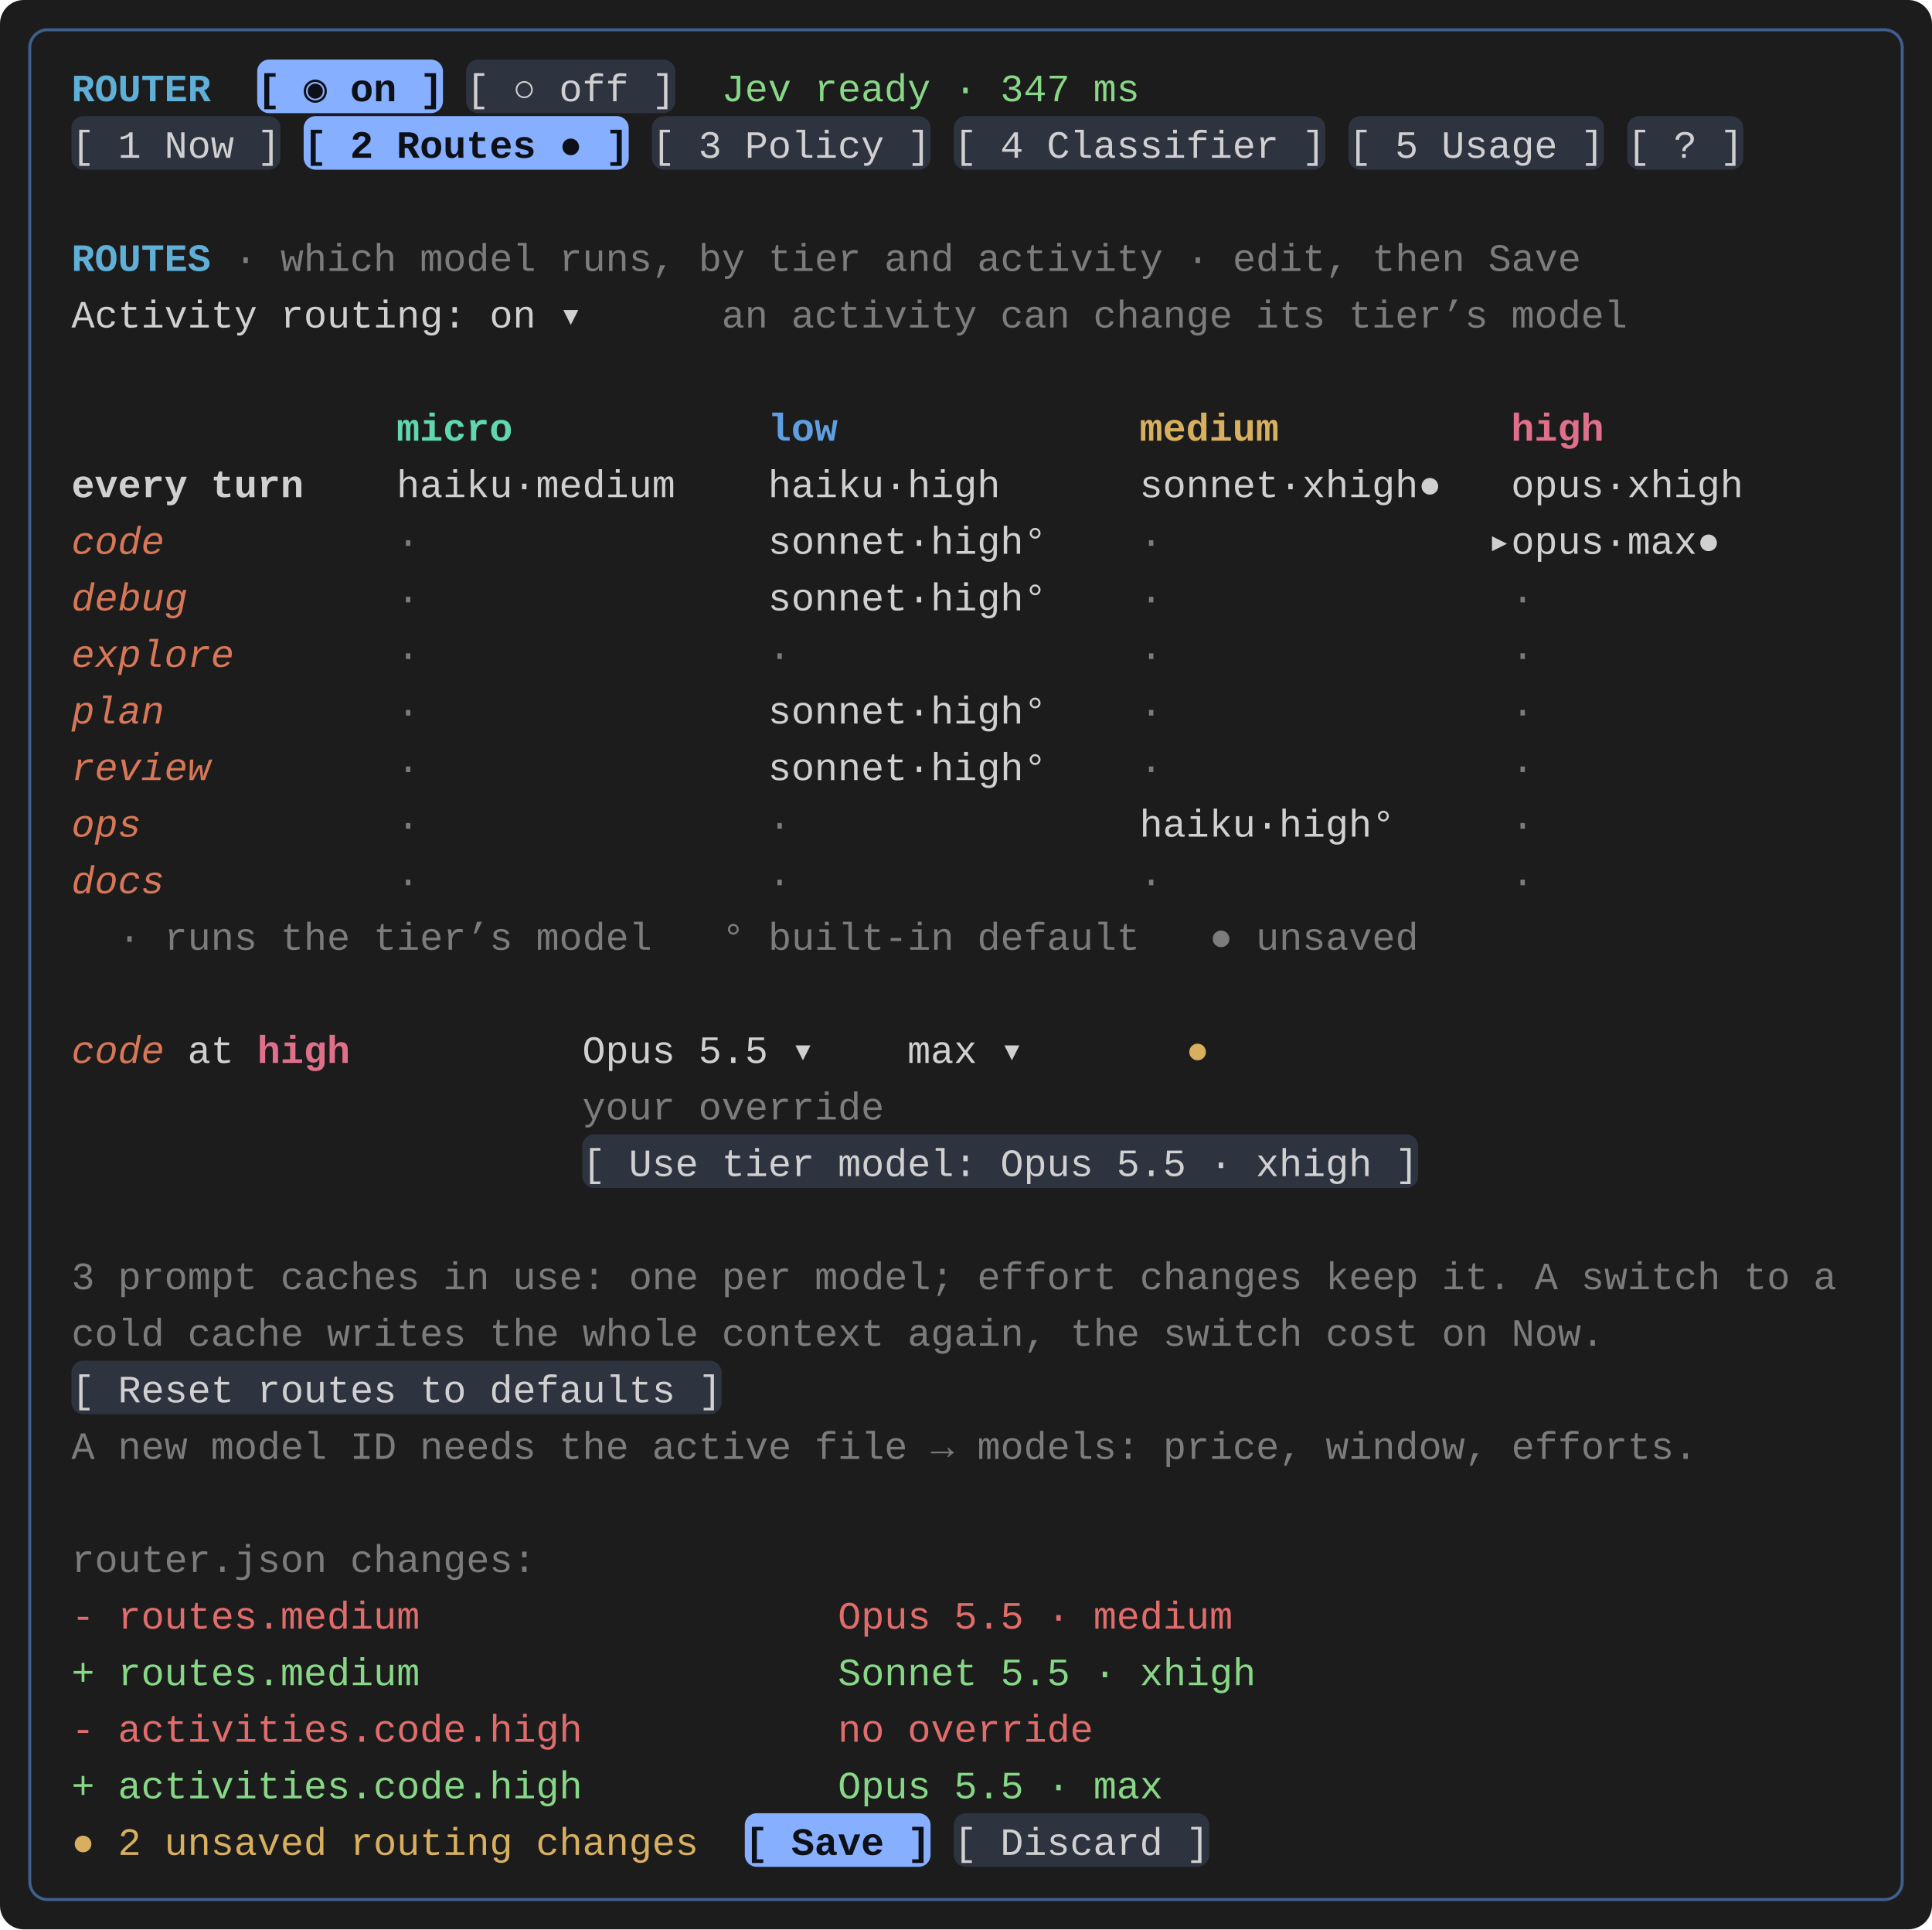
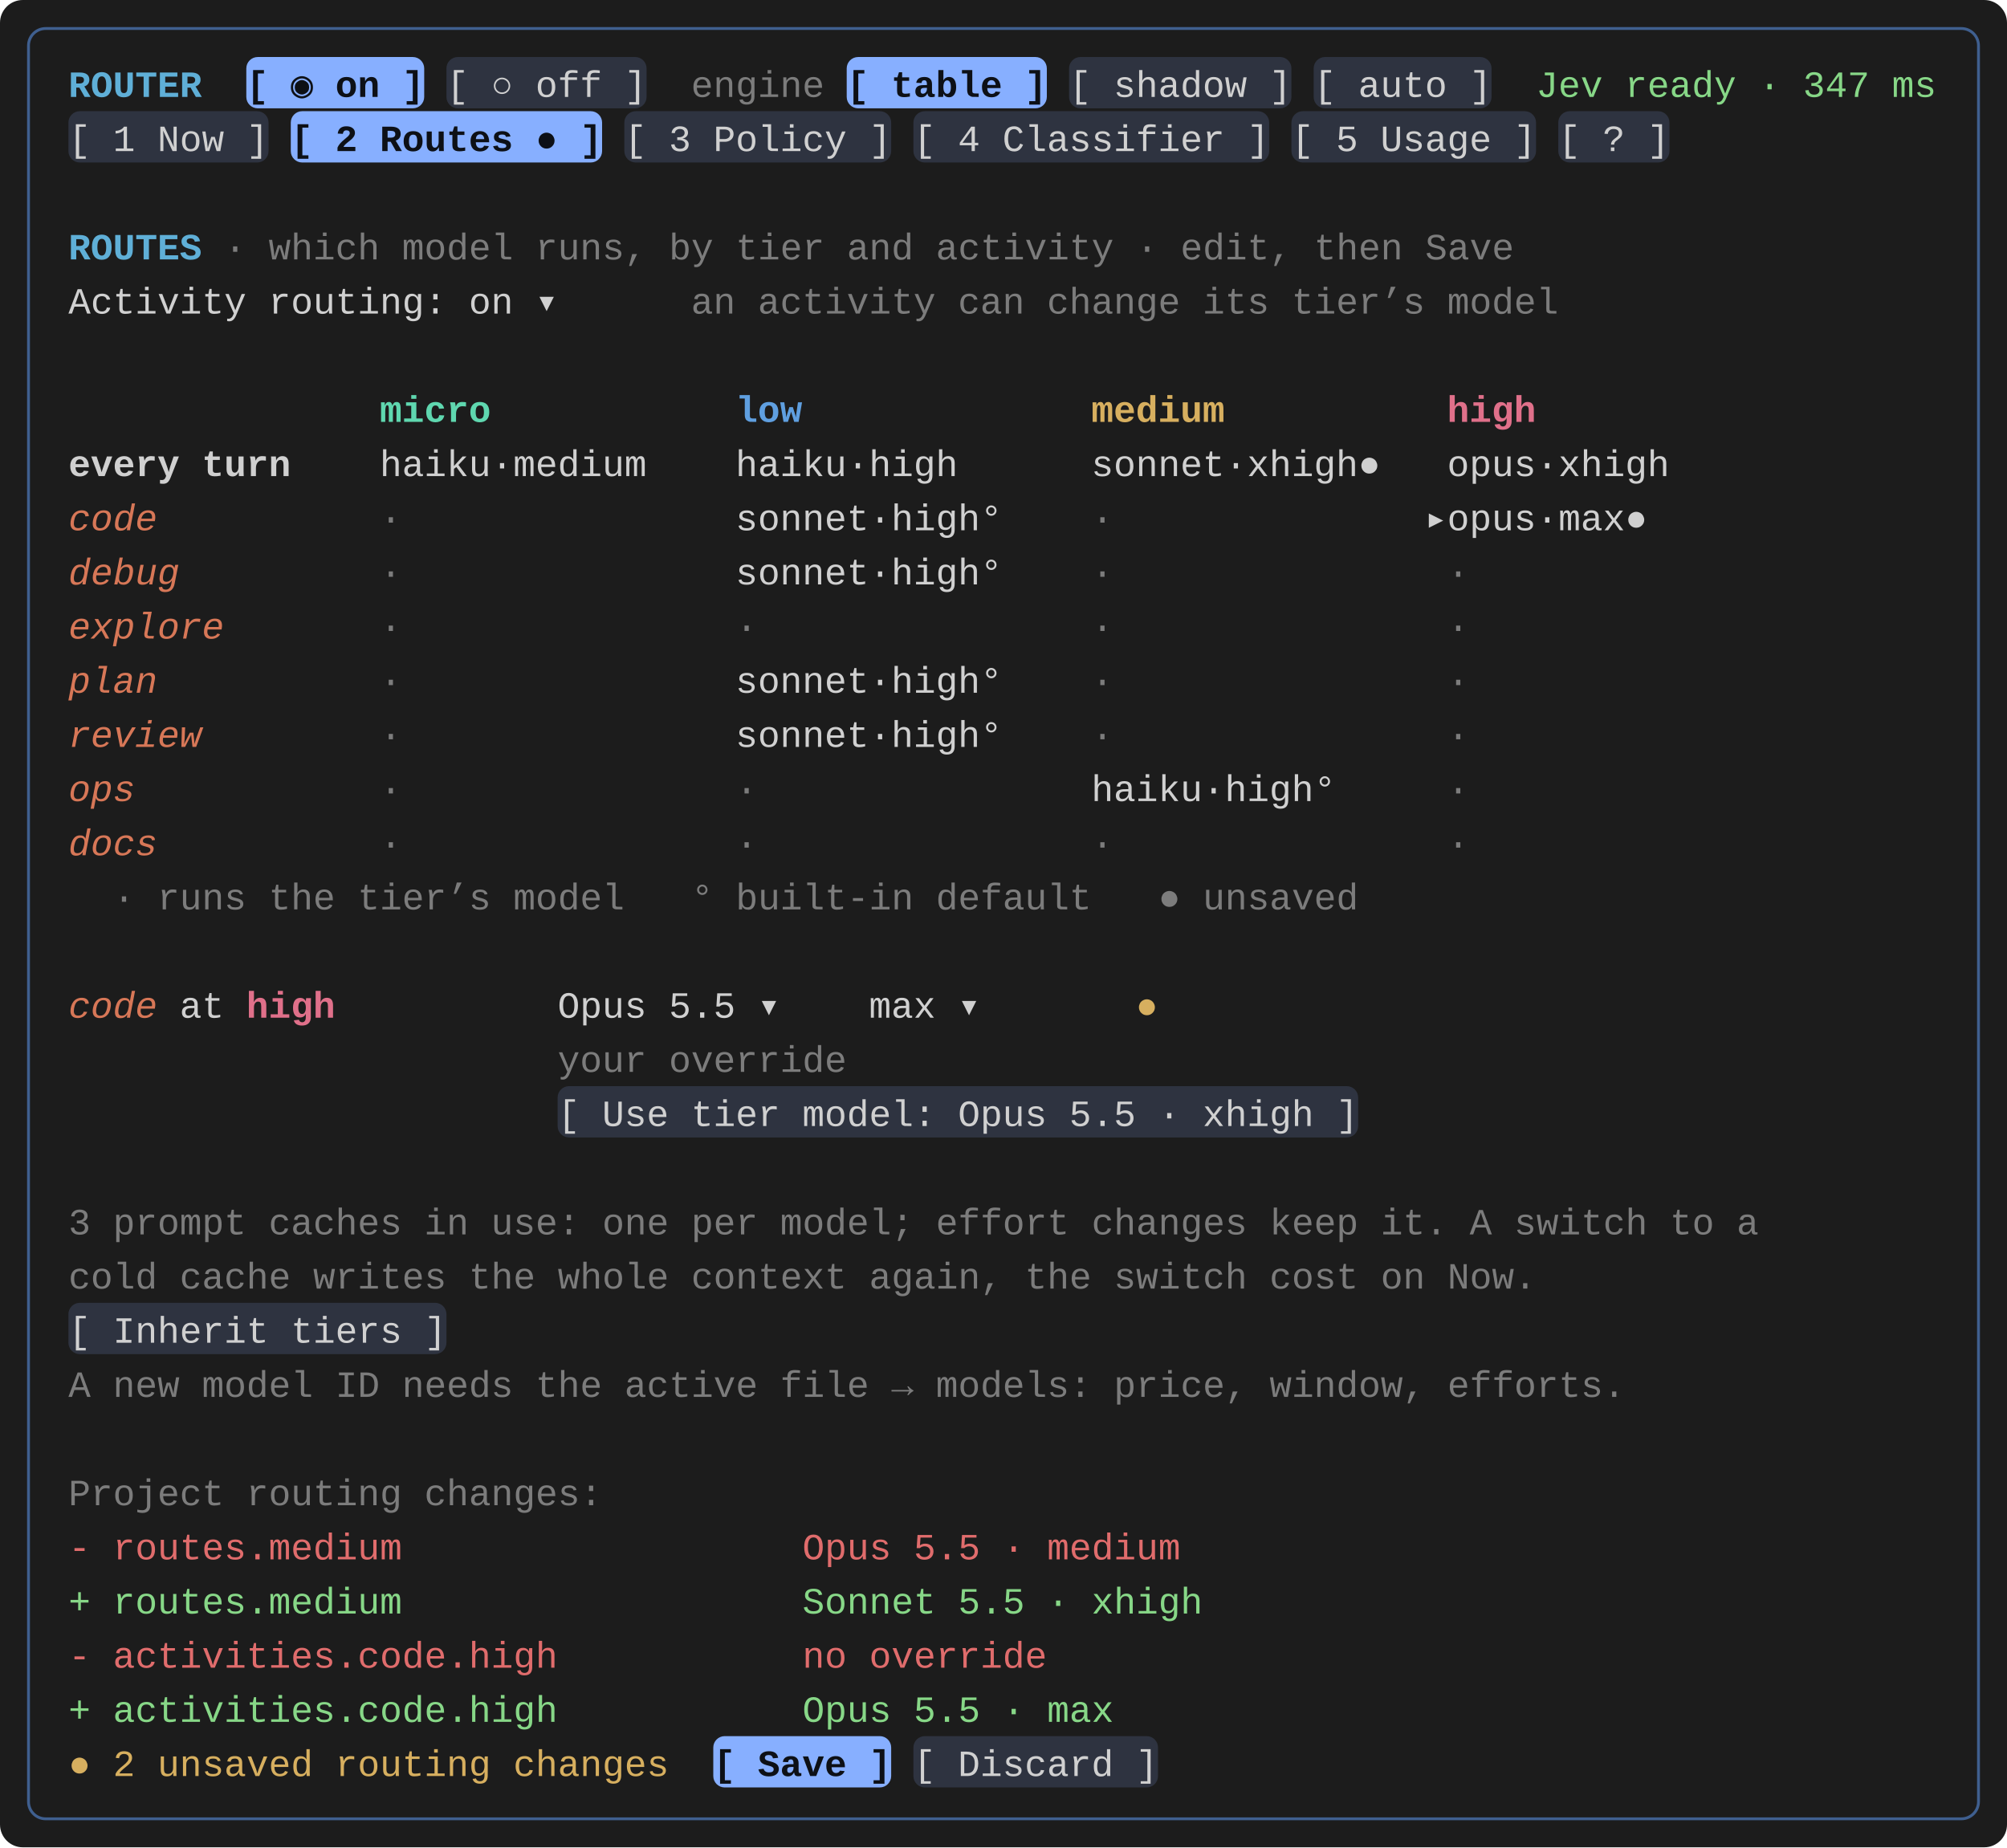
- <svg xmlns="http://www.w3.org/2000/svg" viewBox="0 0 649 648" role="img" aria-labelledby="title desc">
+ <svg xmlns="http://www.w3.org/2000/svg" viewBox="0 0 704 648" role="img" aria-labelledby="title desc">
  <style>
    text { font-family: ui-monospace, SFMono-Regular, Menlo, Consolas, 'Liberation Mono', monospace; font-size: 13px; }
    .cap { font-family: system-ui, -apple-system, 'Segoe UI', sans-serif; font-size: 12px; fill: #9a988f; }
  </style>
-   <rect width="649" height="648" rx="8" fill="#1c1c1c" />
-   <rect x="10" y="10" width="629" height="628" rx="6" fill="none" stroke="#3f5f8f" />
+   <rect width="704" height="648" rx="8" fill="#1c1c1c" />
+   <rect x="10" y="10" width="684" height="628" rx="6" fill="none" stroke="#3f5f8f" />
  <text x="24.0" y="34" fill="#5fafd7" font-weight="700" xml:space="preserve">ROUTER</text>
  <rect x="86.4" y="20" width="62.4" height="18" rx="4" fill="#87afff" />
  <text x="86.4" y="34" fill="#0d1016" font-weight="700" xml:space="preserve">[ ◉ on ]</text>
  <rect x="156.6" y="20" width="70.2" height="18" rx="4" fill="#2e3340" />
  <text x="156.6" y="34" fill="#d0d0d0" xml:space="preserve">[ ○ off ]</text>
-   <text x="242.4" y="34" fill="#87d787" xml:space="preserve">Jev ready · 347 ms</text>
+   <text x="242.4" y="34" fill="#7c7c7c" xml:space="preserve">engine </text>
+   <rect x="297.0" y="20" width="70.2" height="18" rx="4" fill="#87afff" />
+   <text x="297.0" y="34" fill="#0d1016" font-weight="700" xml:space="preserve">[ table ]</text>
+   <rect x="375.0" y="20" width="78.0" height="18" rx="4" fill="#2e3340" />
+   <text x="375.0" y="34" fill="#d0d0d0" xml:space="preserve">[ shadow ]</text>
+   <rect x="460.8" y="20" width="62.4" height="18" rx="4" fill="#2e3340" />
+   <text x="460.8" y="34" fill="#d0d0d0" xml:space="preserve">[ auto ]</text>
+   <text x="538.8" y="34" fill="#87d787" xml:space="preserve">Jev ready · 347 ms</text>
  <rect x="24.0" y="39" width="70.2" height="18" rx="4" fill="#2e3340" />
  <text x="24.0" y="53" fill="#d0d0d0" xml:space="preserve">[ 1 Now ]</text>
  <rect x="102.0" y="39" width="109.2" height="18" rx="4" fill="#87afff" />
  <text x="102.0" y="53" fill="#0d1016" font-weight="700" xml:space="preserve">[ 2 Routes ● ]</text>
  <rect x="219.0" y="39" width="93.6" height="18" rx="4" fill="#2e3340" />
  <text x="219.0" y="53" fill="#d0d0d0" xml:space="preserve">[ 3 Policy ]</text>
  <rect x="320.4" y="39" width="124.8" height="18" rx="4" fill="#2e3340" />
  <text x="320.4" y="53" fill="#d0d0d0" xml:space="preserve">[ 4 Classifier ]</text>
  <rect x="453.0" y="39" width="85.8" height="18" rx="4" fill="#2e3340" />
  <text x="453.0" y="53" fill="#d0d0d0" xml:space="preserve">[ 5 Usage ]</text>
  <rect x="546.6" y="39" width="39.0" height="18" rx="4" fill="#2e3340" />
  <text x="546.6" y="53" fill="#d0d0d0" xml:space="preserve">[ ? ]</text>
  <text x="24.0" y="91" fill="#5fafd7" font-weight="700" xml:space="preserve">ROUTES</text>
  <text x="70.8" y="91" fill="#7c7c7c" xml:space="preserve"> · which model runs, by tier and activity · edit, then Save</text>
  <text x="24.0" y="110" fill="#d0d0d0" xml:space="preserve">Activity routing: on ▾</text>
  <text x="242.4" y="110" fill="#7c7c7c" xml:space="preserve">an activity can change its tier’s model</text>
  <text x="125.4" y="148" fill="#5fd7af" font-weight="700" xml:space="preserve"> micro</text>
  <text x="250.2" y="148" fill="#5f9fe0" font-weight="700" xml:space="preserve"> low</text>
  <text x="375.0" y="148" fill="#d7af5f" font-weight="700" xml:space="preserve"> medium</text>
  <text x="499.8" y="148" fill="#e0708a" font-weight="700" xml:space="preserve"> high</text>
  <text x="24.0" y="167" fill="#d0d0d0" font-weight="700" xml:space="preserve">every turn</text>
  <text x="125.4" y="167" fill="#d0d0d0" xml:space="preserve"> haiku·medium</text>
  <text x="250.2" y="167" fill="#d0d0d0" xml:space="preserve"> haiku·high</text>
  <text x="375.0" y="167" fill="#d0d0d0" xml:space="preserve"> sonnet·xhigh●</text>
  <text x="499.8" y="167" fill="#d0d0d0" xml:space="preserve"> opus·xhigh</text>
  <text x="24.0" y="186" fill="#d77757" font-style="italic" xml:space="preserve">code</text>
  <text x="125.4" y="186" fill="#7c7c7c" xml:space="preserve"> ·</text>
  <text x="250.2" y="186" fill="#d0d0d0" xml:space="preserve"> sonnet·high°</text>
  <text x="375.0" y="186" fill="#7c7c7c" xml:space="preserve"> ·</text>
  <text x="499.8" y="186" fill="#d0d0d0" xml:space="preserve">▸opus·max●</text>
  <text x="24.0" y="205" fill="#d77757" font-style="italic" xml:space="preserve">debug</text>
  <text x="125.4" y="205" fill="#7c7c7c" xml:space="preserve"> ·</text>
  <text x="250.2" y="205" fill="#d0d0d0" xml:space="preserve"> sonnet·high°</text>
  <text x="375.0" y="205" fill="#7c7c7c" xml:space="preserve"> ·</text>
  <text x="499.8" y="205" fill="#7c7c7c" xml:space="preserve"> ·</text>
  <text x="24.0" y="224" fill="#d77757" font-style="italic" xml:space="preserve">explore</text>
  <text x="125.4" y="224" fill="#7c7c7c" xml:space="preserve"> ·</text>
  <text x="250.2" y="224" fill="#7c7c7c" xml:space="preserve"> ·</text>
  <text x="375.0" y="224" fill="#7c7c7c" xml:space="preserve"> ·</text>
  <text x="499.8" y="224" fill="#7c7c7c" xml:space="preserve"> ·</text>
  <text x="24.0" y="243" fill="#d77757" font-style="italic" xml:space="preserve">plan</text>
  <text x="125.4" y="243" fill="#7c7c7c" xml:space="preserve"> ·</text>
  <text x="250.2" y="243" fill="#d0d0d0" xml:space="preserve"> sonnet·high°</text>
  <text x="375.0" y="243" fill="#7c7c7c" xml:space="preserve"> ·</text>
  <text x="499.8" y="243" fill="#7c7c7c" xml:space="preserve"> ·</text>
  <text x="24.0" y="262" fill="#d77757" font-style="italic" xml:space="preserve">review</text>
  <text x="125.4" y="262" fill="#7c7c7c" xml:space="preserve"> ·</text>
  <text x="250.2" y="262" fill="#d0d0d0" xml:space="preserve"> sonnet·high°</text>
  <text x="375.0" y="262" fill="#7c7c7c" xml:space="preserve"> ·</text>
  <text x="499.8" y="262" fill="#7c7c7c" xml:space="preserve"> ·</text>
  <text x="24.0" y="281" fill="#d77757" font-style="italic" xml:space="preserve">ops</text>
  <text x="125.4" y="281" fill="#7c7c7c" xml:space="preserve"> ·</text>
  <text x="250.2" y="281" fill="#7c7c7c" xml:space="preserve"> ·</text>
  <text x="375.0" y="281" fill="#d0d0d0" xml:space="preserve"> haiku·high°</text>
  <text x="499.8" y="281" fill="#7c7c7c" xml:space="preserve"> ·</text>
  <text x="24.0" y="300" fill="#d77757" font-style="italic" xml:space="preserve">docs</text>
  <text x="125.4" y="300" fill="#7c7c7c" xml:space="preserve"> ·</text>
  <text x="250.2" y="300" fill="#7c7c7c" xml:space="preserve"> ·</text>
  <text x="375.0" y="300" fill="#7c7c7c" xml:space="preserve"> ·</text>
  <text x="499.8" y="300" fill="#7c7c7c" xml:space="preserve"> ·</text>
  <text x="24.0" y="319" fill="#7c7c7c" xml:space="preserve">  · runs the tier’s model   ° built-in default   ● unsaved</text>
  <text x="24.0" y="357" fill="#d77757" font-style="italic" xml:space="preserve">code</text>
  <text x="55.2" y="357" fill="#d0d0d0" xml:space="preserve"> at </text>
  <text x="86.4" y="357" fill="#e0708a" font-weight="700" xml:space="preserve">high</text>
  <text x="195.6" y="357" fill="#d0d0d0" xml:space="preserve">Opus 5.5 ▾</text>
  <text x="304.8" y="357" fill="#d0d0d0" xml:space="preserve">max ▾</text>
  <text x="398.4" y="357" fill="#d7af5f" xml:space="preserve">●</text>
  <text x="195.6" y="376" fill="#7c7c7c" xml:space="preserve">your override</text>
  <rect x="195.6" y="381" width="280.8" height="18" rx="4" fill="#2e3340" />
  <text x="195.6" y="395" fill="#d0d0d0" xml:space="preserve">[ Use tier model: Opus 5.5 · xhigh ]</text>
  <text x="24.0" y="433" fill="#7c7c7c" xml:space="preserve">3 prompt caches in use: one per model; effort changes keep it. A switch to a</text>
  <text x="24.0" y="452" fill="#7c7c7c" xml:space="preserve">cold cache writes the whole context again, the switch cost on Now.</text>
-   <rect x="24.0" y="457" width="218.4" height="18" rx="4" fill="#2e3340" />
-   <text x="24.0" y="471" fill="#d0d0d0" xml:space="preserve">[ Reset routes to defaults ]</text>
+   <rect x="24.0" y="457" width="132.6" height="18" rx="4" fill="#2e3340" />
+   <text x="24.0" y="471" fill="#d0d0d0" xml:space="preserve">[ Inherit tiers ]</text>
  <text x="24.0" y="490" fill="#7c7c7c" xml:space="preserve">A new model ID needs the active file → models: price, window, efforts.</text>
-   <text x="24.0" y="528" fill="#7c7c7c" xml:space="preserve">router.json changes:</text>
+   <text x="24.0" y="528" fill="#7c7c7c" xml:space="preserve">Project routing changes:</text>
  <text x="24.0" y="547" fill="#e06c6c" xml:space="preserve">- routes.medium                  Opus 5.5 · medium</text>
  <text x="24.0" y="566" fill="#87d787" xml:space="preserve">+ routes.medium                  Sonnet 5.5 · xhigh</text>
  <text x="24.0" y="585" fill="#e06c6c" xml:space="preserve">- activities.code.high           no override</text>
  <text x="24.0" y="604" fill="#87d787" xml:space="preserve">+ activities.code.high           Opus 5.5 · max</text>
  <text x="24.0" y="623" fill="#d7af5f" xml:space="preserve">● 2 unsaved routing changes  </text>
  <rect x="250.2" y="609" width="62.4" height="18" rx="4" fill="#87afff" />
  <text x="250.2" y="623" fill="#0d1016" font-weight="700" xml:space="preserve">[ Save ]</text>
  <rect x="320.4" y="609" width="85.8" height="18" rx="4" fill="#2e3340" />
  <text x="320.4" y="623" fill="#d0d0d0" xml:space="preserve">[ Discard ]</text>
</svg>
